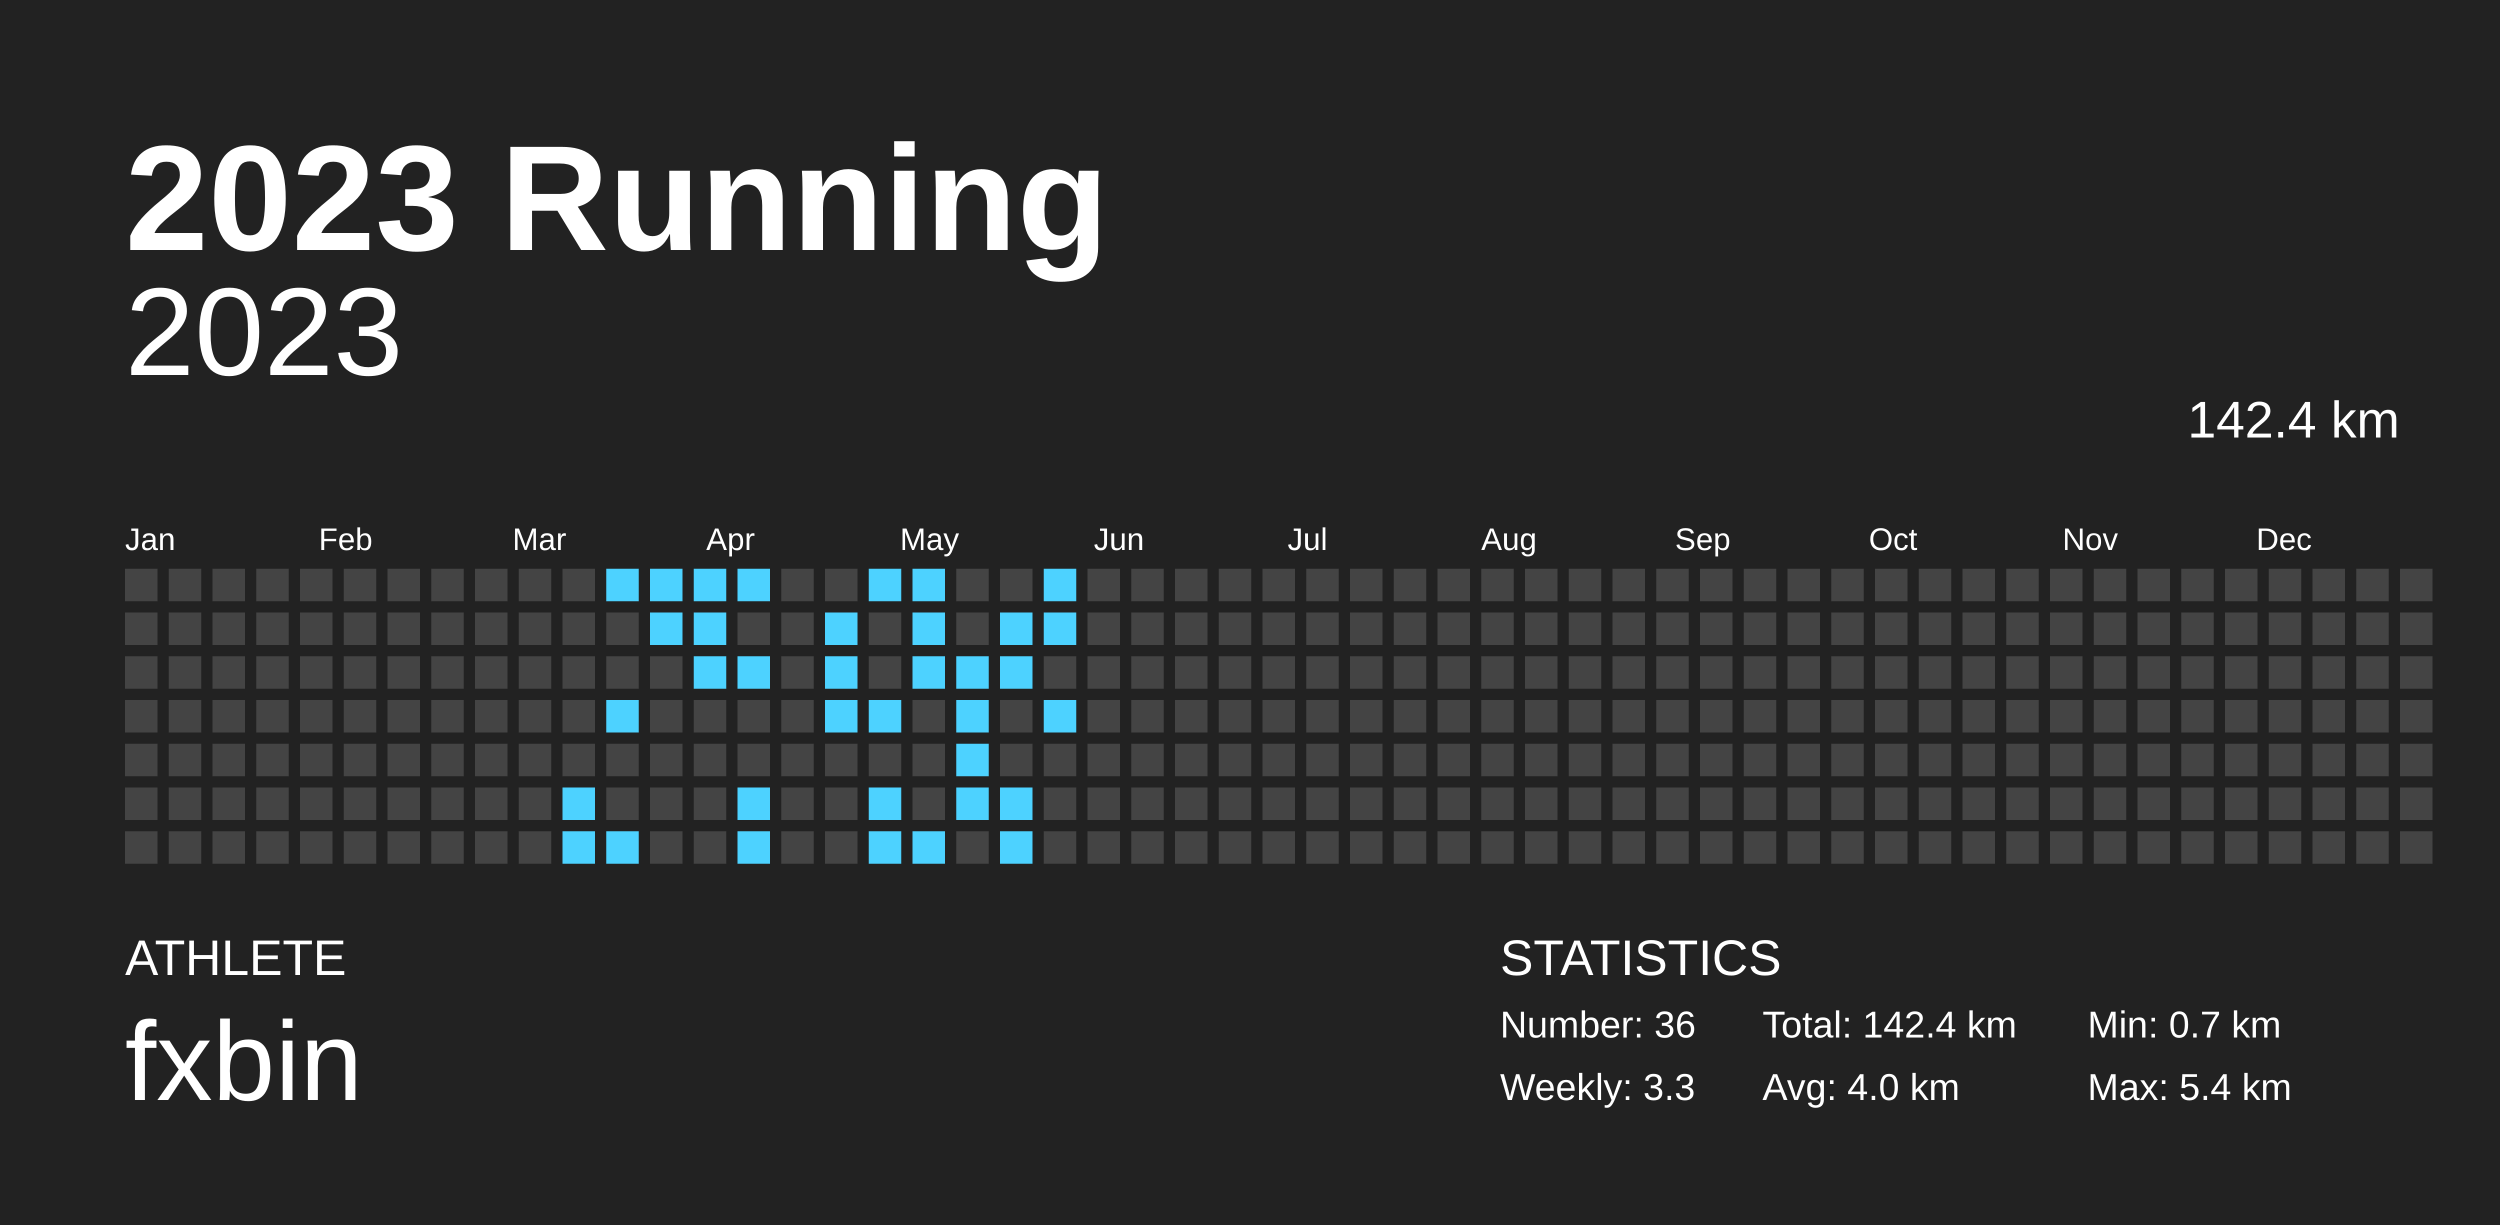
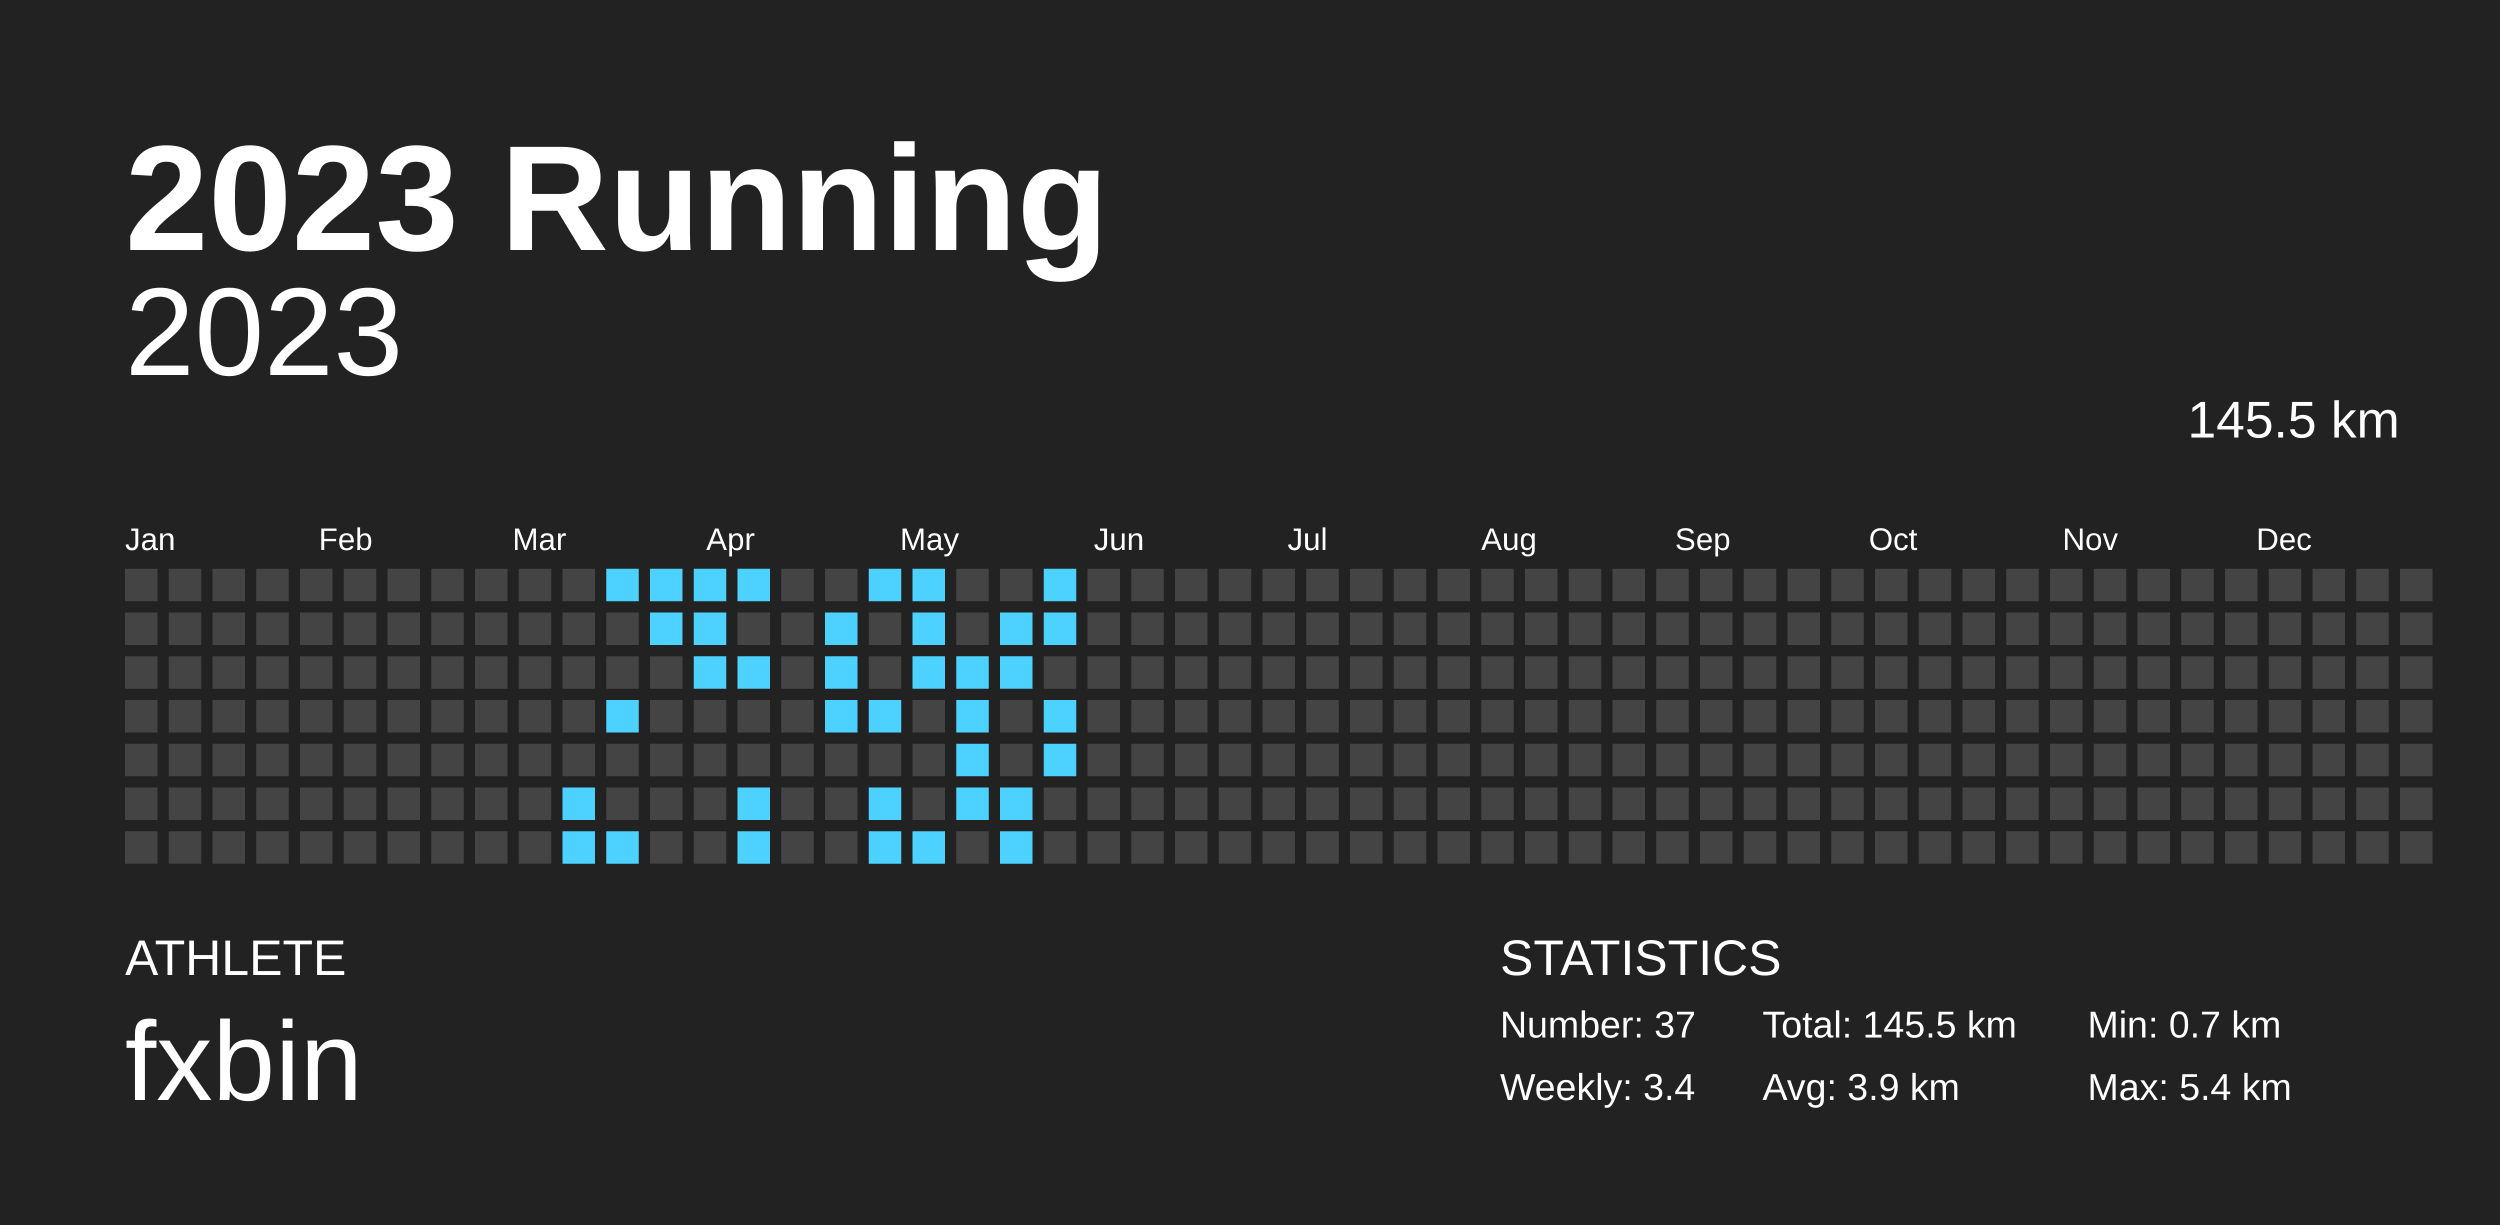
<svg xmlns="http://www.w3.org/2000/svg" baseProfile="full" height="98mm" version="1.1" viewBox="0,0,200,98" width="200mm">
  <defs />
  <rect fill="#222222" height="98" width="200" x="0" y="0" />
  <text fill="#FFFFFF" style="font-size:12px; font-family:Arial; font-weight:bold;" x="10" y="20">2023 Running</text>
  <text fill="#FFFFFF" style="font-size:4px; font-family:Arial" x="10" y="78">ATHLETE</text>
  <text fill="#FFFFFF" style="font-size:9px; font-family:Arial" x="10" y="88">fxbin</text>
  <text fill="#FFFFFF" style="font-size:4px; font-family:Arial" x="120" y="78">STATISTICS</text>
-   <text fill="#FFFFFF" style="font-size:3px; font-family:Arial" x="120" y="83">Number: 36</text>
-   <text fill="#FFFFFF" style="font-size:3px; font-family:Arial" x="120" y="88">Weekly: 3.3</text>
-   <text fill="#FFFFFF" style="font-size:3px; font-family:Arial" x="141" y="83">Total: 142.4 km</text>
-   <text fill="#FFFFFF" style="font-size:3px; font-family:Arial" x="141" y="88">Avg: 4.0 km</text>
+   <text fill="#FFFFFF" style="font-size:3px; font-family:Arial" x="120" y="83">Number: 37</text>
+   <text fill="#FFFFFF" style="font-size:3px; font-family:Arial" x="120" y="88">Weekly: 3.4</text>
+   <text fill="#FFFFFF" style="font-size:3px; font-family:Arial" x="141" y="83">Total: 145.5 km</text>
+   <text fill="#FFFFFF" style="font-size:3px; font-family:Arial" x="141" y="88">Avg: 3.9 km</text>
  <text fill="#FFFFFF" style="font-size:3px; font-family:Arial" x="167" y="83">Min: 0.7 km</text>
  <text fill="#FFFFFF" style="font-size:3px; font-family:Arial" x="167" y="88">Max: 5.4 km</text>
  <text alignment-baseline="hanging" fill="#FFFFFF" style="font-size:10.0px; font-family:Arial;" x="10" y="30">2023</text>
-   <text alignment-baseline="hanging" fill="#FFFFFF" style="font-size:4.125px; font-family:Arial;" x="175" y="35">142.4 km</text>
+   <text alignment-baseline="hanging" fill="#FFFFFF" style="font-size:4.125px; font-family:Arial;" x="175" y="35">145.5 km</text>
  <text fill="#FFFFFF" style="font-size:2.5px; font-family:Arial" x="10.0" y="44">Jan</text>
  <text fill="#FFFFFF" style="font-size:2.5px; font-family:Arial" x="25.5" y="44">Feb</text>
  <text fill="#FFFFFF" style="font-size:2.5px; font-family:Arial" x="41.0" y="44">Mar</text>
  <text fill="#FFFFFF" style="font-size:2.5px; font-family:Arial" x="56.5" y="44">Apr</text>
  <text fill="#FFFFFF" style="font-size:2.5px; font-family:Arial" x="72.0" y="44">May</text>
  <text fill="#FFFFFF" style="font-size:2.5px; font-family:Arial" x="87.5" y="44">Jun</text>
  <text fill="#FFFFFF" style="font-size:2.5px; font-family:Arial" x="103.0" y="44">Jul</text>
  <text fill="#FFFFFF" style="font-size:2.5px; font-family:Arial" x="118.5" y="44">Aug</text>
  <text fill="#FFFFFF" style="font-size:2.5px; font-family:Arial" x="134.0" y="44">Sep</text>
  <text fill="#FFFFFF" style="font-size:2.5px; font-family:Arial" x="149.5" y="44">Oct</text>
  <text fill="#FFFFFF" style="font-size:2.5px; font-family:Arial" x="165.0" y="44">Nov</text>
  <text fill="#FFFFFF" style="font-size:2.5px; font-family:Arial" x="180.5" y="44">Dec</text>
  <rect fill="#444444" height="2.6" width="2.6" x="10.0" y="45.5" />
  <rect fill="#444444" height="2.6" width="2.6" x="10.0" y="49.0" />
  <rect fill="#444444" height="2.6" width="2.6" x="10.0" y="52.5" />
  <rect fill="#444444" height="2.6" width="2.6" x="10.0" y="56.0" />
  <rect fill="#444444" height="2.6" width="2.6" x="10.0" y="59.5" />
  <rect fill="#444444" height="2.6" width="2.6" x="10.0" y="63.0" />
  <rect fill="#444444" height="2.6" width="2.6" x="10.0" y="66.5" />
  <rect fill="#444444" height="2.6" width="2.6" x="13.5" y="45.5" />
  <rect fill="#444444" height="2.6" width="2.6" x="13.5" y="49.0" />
  <rect fill="#444444" height="2.6" width="2.6" x="13.5" y="52.5" />
  <rect fill="#444444" height="2.6" width="2.6" x="13.5" y="56.0" />
  <rect fill="#444444" height="2.6" width="2.6" x="13.5" y="59.5" />
  <rect fill="#444444" height="2.6" width="2.6" x="13.5" y="63.0" />
  <rect fill="#444444" height="2.6" width="2.6" x="13.5" y="66.5" />
  <rect fill="#444444" height="2.6" width="2.6" x="17.0" y="45.5" />
  <rect fill="#444444" height="2.6" width="2.6" x="17.0" y="49.0" />
  <rect fill="#444444" height="2.6" width="2.6" x="17.0" y="52.5" />
  <rect fill="#444444" height="2.6" width="2.6" x="17.0" y="56.0" />
  <rect fill="#444444" height="2.6" width="2.6" x="17.0" y="59.5" />
  <rect fill="#444444" height="2.6" width="2.6" x="17.0" y="63.0" />
  <rect fill="#444444" height="2.6" width="2.6" x="17.0" y="66.5" />
  <rect fill="#444444" height="2.6" width="2.6" x="20.5" y="45.5" />
  <rect fill="#444444" height="2.6" width="2.6" x="20.5" y="49.0" />
  <rect fill="#444444" height="2.6" width="2.6" x="20.5" y="52.5" />
  <rect fill="#444444" height="2.6" width="2.6" x="20.5" y="56.0" />
  <rect fill="#444444" height="2.6" width="2.6" x="20.5" y="59.5" />
  <rect fill="#444444" height="2.6" width="2.6" x="20.5" y="63.0" />
  <rect fill="#444444" height="2.6" width="2.6" x="20.5" y="66.5" />
  <rect fill="#444444" height="2.6" width="2.6" x="24.0" y="45.5" />
  <rect fill="#444444" height="2.6" width="2.6" x="24.0" y="49.0" />
  <rect fill="#444444" height="2.6" width="2.6" x="24.0" y="52.5" />
  <rect fill="#444444" height="2.6" width="2.6" x="24.0" y="56.0" />
  <rect fill="#444444" height="2.6" width="2.6" x="24.0" y="59.5" />
  <rect fill="#444444" height="2.6" width="2.6" x="24.0" y="63.0" />
  <rect fill="#444444" height="2.6" width="2.6" x="24.0" y="66.5" />
  <rect fill="#444444" height="2.6" width="2.6" x="27.5" y="45.5" />
  <rect fill="#444444" height="2.6" width="2.6" x="27.5" y="49.0" />
  <rect fill="#444444" height="2.6" width="2.6" x="27.5" y="52.5" />
  <rect fill="#444444" height="2.6" width="2.6" x="27.5" y="56.0" />
  <rect fill="#444444" height="2.6" width="2.6" x="27.5" y="59.5" />
  <rect fill="#444444" height="2.6" width="2.6" x="27.5" y="63.0" />
  <rect fill="#444444" height="2.6" width="2.6" x="27.5" y="66.5" />
  <rect fill="#444444" height="2.6" width="2.6" x="31.0" y="45.5" />
  <rect fill="#444444" height="2.6" width="2.6" x="31.0" y="49.0" />
  <rect fill="#444444" height="2.6" width="2.6" x="31.0" y="52.5" />
  <rect fill="#444444" height="2.6" width="2.6" x="31.0" y="56.0" />
  <rect fill="#444444" height="2.6" width="2.6" x="31.0" y="59.5" />
  <rect fill="#444444" height="2.6" width="2.6" x="31.0" y="63.0" />
  <rect fill="#444444" height="2.6" width="2.6" x="31.0" y="66.5" />
  <rect fill="#444444" height="2.6" width="2.6" x="34.5" y="45.5" />
  <rect fill="#444444" height="2.6" width="2.6" x="34.5" y="49.0" />
  <rect fill="#444444" height="2.6" width="2.6" x="34.5" y="52.5" />
  <rect fill="#444444" height="2.6" width="2.6" x="34.5" y="56.0" />
  <rect fill="#444444" height="2.6" width="2.6" x="34.5" y="59.5" />
  <rect fill="#444444" height="2.6" width="2.6" x="34.5" y="63.0" />
  <rect fill="#444444" height="2.6" width="2.6" x="34.5" y="66.5" />
  <rect fill="#444444" height="2.6" width="2.6" x="38.0" y="45.5" />
  <rect fill="#444444" height="2.6" width="2.6" x="38.0" y="49.0" />
  <rect fill="#444444" height="2.6" width="2.6" x="38.0" y="52.5" />
  <rect fill="#444444" height="2.6" width="2.6" x="38.0" y="56.0" />
  <rect fill="#444444" height="2.6" width="2.6" x="38.0" y="59.5" />
  <rect fill="#444444" height="2.6" width="2.6" x="38.0" y="63.0" />
  <rect fill="#444444" height="2.6" width="2.6" x="38.0" y="66.5" />
  <rect fill="#444444" height="2.6" width="2.6" x="41.5" y="45.5" />
  <rect fill="#444444" height="2.6" width="2.6" x="41.5" y="49.0" />
  <rect fill="#444444" height="2.6" width="2.6" x="41.5" y="52.5" />
  <rect fill="#444444" height="2.6" width="2.6" x="41.5" y="56.0" />
  <rect fill="#444444" height="2.6" width="2.6" x="41.5" y="59.5" />
  <rect fill="#444444" height="2.6" width="2.6" x="41.5" y="63.0" />
  <rect fill="#444444" height="2.6" width="2.6" x="41.5" y="66.5" />
  <rect fill="#444444" height="2.6" width="2.6" x="45.0" y="45.5" />
  <rect fill="#444444" height="2.6" width="2.6" x="45.0" y="49.0" />
  <rect fill="#444444" height="2.6" width="2.6" x="45.0" y="52.5" />
  <rect fill="#444444" height="2.6" width="2.6" x="45.0" y="56.0" />
  <rect fill="#444444" height="2.6" width="2.6" x="45.0" y="59.5" />
  <rect fill="#4dd2ff" height="2.6" width="2.6" x="45.0" y="63.0" />
  <rect fill="#4dd2ff" height="2.6" width="2.6" x="45.0" y="66.5" />
  <rect fill="#4dd2ff" height="2.6" width="2.6" x="48.5" y="45.5" />
  <rect fill="#444444" height="2.6" width="2.6" x="48.5" y="49.0" />
  <rect fill="#444444" height="2.6" width="2.6" x="48.5" y="52.5" />
  <rect fill="#4dd2ff" height="2.6" width="2.6" x="48.5" y="56.0" />
  <rect fill="#444444" height="2.6" width="2.6" x="48.5" y="59.5" />
  <rect fill="#444444" height="2.6" width="2.6" x="48.5" y="63.0" />
  <rect fill="#4dd2ff" height="2.6" width="2.6" x="48.5" y="66.5" />
  <rect fill="#4dd2ff" height="2.6" width="2.6" x="52.0" y="45.5" />
  <rect fill="#4dd2ff" height="2.6" width="2.6" x="52.0" y="49.0" />
  <rect fill="#444444" height="2.6" width="2.6" x="52.0" y="52.5" />
  <rect fill="#444444" height="2.6" width="2.6" x="52.0" y="56.0" />
  <rect fill="#444444" height="2.6" width="2.6" x="52.0" y="59.5" />
  <rect fill="#444444" height="2.6" width="2.6" x="52.0" y="63.0" />
  <rect fill="#444444" height="2.6" width="2.6" x="52.0" y="66.5" />
  <rect fill="#4dd2ff" height="2.6" width="2.6" x="55.5" y="45.5" />
  <rect fill="#4dd2ff" height="2.6" width="2.6" x="55.5" y="49.0" />
  <rect fill="#4dd2ff" height="2.6" width="2.6" x="55.5" y="52.5" />
  <rect fill="#444444" height="2.6" width="2.6" x="55.5" y="56.0" />
  <rect fill="#444444" height="2.6" width="2.6" x="55.5" y="59.5" />
  <rect fill="#444444" height="2.6" width="2.6" x="55.5" y="63.0" />
  <rect fill="#444444" height="2.6" width="2.6" x="55.5" y="66.5" />
  <rect fill="#4dd2ff" height="2.6" width="2.6" x="59.0" y="45.5" />
  <rect fill="#444444" height="2.6" width="2.6" x="59.0" y="49.0" />
  <rect fill="#4dd2ff" height="2.6" width="2.6" x="59.0" y="52.5" />
  <rect fill="#444444" height="2.6" width="2.6" x="59.0" y="56.0" />
  <rect fill="#444444" height="2.6" width="2.6" x="59.0" y="59.5" />
  <rect fill="#4dd2ff" height="2.6" width="2.6" x="59.0" y="63.0" />
  <rect fill="#4dd2ff" height="2.6" width="2.6" x="59.0" y="66.5" />
  <rect fill="#444444" height="2.6" width="2.6" x="62.5" y="45.5" />
  <rect fill="#444444" height="2.6" width="2.6" x="62.5" y="49.0" />
  <rect fill="#444444" height="2.6" width="2.6" x="62.5" y="52.5" />
  <rect fill="#444444" height="2.6" width="2.6" x="62.5" y="56.0" />
  <rect fill="#444444" height="2.6" width="2.6" x="62.5" y="59.5" />
  <rect fill="#444444" height="2.6" width="2.6" x="62.5" y="63.0" />
  <rect fill="#444444" height="2.6" width="2.6" x="62.5" y="66.5" />
  <rect fill="#444444" height="2.6" width="2.6" x="66.0" y="45.5" />
  <rect fill="#4dd2ff" height="2.6" width="2.6" x="66.0" y="49.0" />
  <rect fill="#4dd2ff" height="2.6" width="2.6" x="66.0" y="52.5" />
  <rect fill="#4dd2ff" height="2.6" width="2.6" x="66.0" y="56.0" />
  <rect fill="#444444" height="2.6" width="2.6" x="66.0" y="59.5" />
  <rect fill="#444444" height="2.6" width="2.6" x="66.0" y="63.0" />
  <rect fill="#444444" height="2.6" width="2.6" x="66.0" y="66.5" />
  <rect fill="#4dd2ff" height="2.6" width="2.6" x="69.5" y="45.5" />
  <rect fill="#444444" height="2.6" width="2.6" x="69.5" y="49.0" />
  <rect fill="#444444" height="2.6" width="2.6" x="69.5" y="52.5" />
  <rect fill="#4dd2ff" height="2.6" width="2.6" x="69.5" y="56.0" />
  <rect fill="#444444" height="2.6" width="2.6" x="69.5" y="59.5" />
  <rect fill="#4dd2ff" height="2.6" width="2.6" x="69.5" y="63.0" />
  <rect fill="#4dd2ff" height="2.6" width="2.6" x="69.5" y="66.5" />
  <rect fill="#4dd2ff" height="2.6" width="2.6" x="73.0" y="45.5" />
  <rect fill="#4dd2ff" height="2.6" width="2.6" x="73.0" y="49.0" />
  <rect fill="#4dd2ff" height="2.6" width="2.6" x="73.0" y="52.5" />
  <rect fill="#444444" height="2.6" width="2.6" x="73.0" y="56.0" />
  <rect fill="#444444" height="2.6" width="2.6" x="73.0" y="59.5" />
  <rect fill="#444444" height="2.6" width="2.6" x="73.0" y="63.0" />
  <rect fill="#4dd2ff" height="2.6" width="2.6" x="73.0" y="66.5" />
  <rect fill="#444444" height="2.6" width="2.6" x="76.5" y="45.5" />
  <rect fill="#444444" height="2.6" width="2.6" x="76.5" y="49.0" />
  <rect fill="#4dd2ff" height="2.6" width="2.6" x="76.5" y="52.5" />
  <rect fill="#4dd2ff" height="2.6" width="2.6" x="76.5" y="56.0" />
  <rect fill="#4dd2ff" height="2.6" width="2.6" x="76.5" y="59.5" />
  <rect fill="#4dd2ff" height="2.6" width="2.6" x="76.5" y="63.0" />
  <rect fill="#444444" height="2.6" width="2.6" x="76.5" y="66.5" />
  <rect fill="#444444" height="2.6" width="2.6" x="80.0" y="45.5" />
  <rect fill="#4dd2ff" height="2.6" width="2.6" x="80.0" y="49.0" />
  <rect fill="#4dd2ff" height="2.6" width="2.6" x="80.0" y="52.5" />
  <rect fill="#444444" height="2.6" width="2.6" x="80.0" y="56.0" />
  <rect fill="#444444" height="2.6" width="2.6" x="80.0" y="59.5" />
  <rect fill="#4dd2ff" height="2.6" width="2.6" x="80.0" y="63.0" />
  <rect fill="#4dd2ff" height="2.6" width="2.6" x="80.0" y="66.5" />
  <rect fill="#4dd2ff" height="2.6" width="2.6" x="83.5" y="45.5" />
  <rect fill="#4dd2ff" height="2.6" width="2.6" x="83.5" y="49.0" />
  <rect fill="#444444" height="2.6" width="2.6" x="83.5" y="52.5" />
  <rect fill="#4dd2ff" height="2.6" width="2.6" x="83.5" y="56.0" />
-   <rect fill="#444444" height="2.6" width="2.6" x="83.5" y="59.5" />
+   <rect fill="#4dd2ff" height="2.6" width="2.6" x="83.5" y="59.5" />
  <rect fill="#444444" height="2.6" width="2.6" x="83.5" y="63.0" />
  <rect fill="#444444" height="2.6" width="2.6" x="83.5" y="66.5" />
  <rect fill="#444444" height="2.6" width="2.6" x="87.0" y="45.5" />
  <rect fill="#444444" height="2.6" width="2.6" x="87.0" y="49.0" />
  <rect fill="#444444" height="2.6" width="2.6" x="87.0" y="52.5" />
  <rect fill="#444444" height="2.6" width="2.6" x="87.0" y="56.0" />
  <rect fill="#444444" height="2.6" width="2.6" x="87.0" y="59.5" />
  <rect fill="#444444" height="2.6" width="2.6" x="87.0" y="63.0" />
  <rect fill="#444444" height="2.6" width="2.6" x="87.0" y="66.5" />
  <rect fill="#444444" height="2.6" width="2.6" x="90.5" y="45.5" />
  <rect fill="#444444" height="2.6" width="2.6" x="90.5" y="49.0" />
  <rect fill="#444444" height="2.6" width="2.6" x="90.5" y="52.5" />
  <rect fill="#444444" height="2.6" width="2.6" x="90.5" y="56.0" />
  <rect fill="#444444" height="2.6" width="2.6" x="90.5" y="59.5" />
  <rect fill="#444444" height="2.6" width="2.6" x="90.5" y="63.0" />
  <rect fill="#444444" height="2.6" width="2.6" x="90.5" y="66.5" />
  <rect fill="#444444" height="2.6" width="2.6" x="94.0" y="45.5" />
  <rect fill="#444444" height="2.6" width="2.6" x="94.0" y="49.0" />
  <rect fill="#444444" height="2.6" width="2.6" x="94.0" y="52.5" />
  <rect fill="#444444" height="2.6" width="2.6" x="94.0" y="56.0" />
  <rect fill="#444444" height="2.6" width="2.6" x="94.0" y="59.5" />
  <rect fill="#444444" height="2.6" width="2.6" x="94.0" y="63.0" />
  <rect fill="#444444" height="2.6" width="2.6" x="94.0" y="66.5" />
  <rect fill="#444444" height="2.6" width="2.6" x="97.5" y="45.5" />
  <rect fill="#444444" height="2.6" width="2.6" x="97.5" y="49.0" />
  <rect fill="#444444" height="2.6" width="2.6" x="97.5" y="52.5" />
  <rect fill="#444444" height="2.6" width="2.6" x="97.5" y="56.0" />
  <rect fill="#444444" height="2.6" width="2.6" x="97.5" y="59.5" />
  <rect fill="#444444" height="2.6" width="2.6" x="97.5" y="63.0" />
  <rect fill="#444444" height="2.6" width="2.6" x="97.5" y="66.5" />
  <rect fill="#444444" height="2.6" width="2.6" x="101.0" y="45.5" />
  <rect fill="#444444" height="2.6" width="2.6" x="101.0" y="49.0" />
  <rect fill="#444444" height="2.6" width="2.6" x="101.0" y="52.5" />
  <rect fill="#444444" height="2.6" width="2.6" x="101.0" y="56.0" />
  <rect fill="#444444" height="2.6" width="2.6" x="101.0" y="59.5" />
  <rect fill="#444444" height="2.6" width="2.6" x="101.0" y="63.0" />
  <rect fill="#444444" height="2.6" width="2.6" x="101.0" y="66.5" />
  <rect fill="#444444" height="2.6" width="2.6" x="104.5" y="45.5" />
  <rect fill="#444444" height="2.6" width="2.6" x="104.5" y="49.0" />
  <rect fill="#444444" height="2.6" width="2.6" x="104.5" y="52.5" />
  <rect fill="#444444" height="2.6" width="2.6" x="104.5" y="56.0" />
  <rect fill="#444444" height="2.6" width="2.6" x="104.5" y="59.5" />
  <rect fill="#444444" height="2.6" width="2.6" x="104.5" y="63.0" />
  <rect fill="#444444" height="2.6" width="2.6" x="104.5" y="66.5" />
  <rect fill="#444444" height="2.6" width="2.6" x="108.0" y="45.5" />
  <rect fill="#444444" height="2.6" width="2.6" x="108.0" y="49.0" />
  <rect fill="#444444" height="2.6" width="2.6" x="108.0" y="52.5" />
  <rect fill="#444444" height="2.6" width="2.6" x="108.0" y="56.0" />
  <rect fill="#444444" height="2.6" width="2.6" x="108.0" y="59.5" />
  <rect fill="#444444" height="2.6" width="2.6" x="108.0" y="63.0" />
  <rect fill="#444444" height="2.6" width="2.6" x="108.0" y="66.5" />
  <rect fill="#444444" height="2.6" width="2.6" x="111.5" y="45.5" />
  <rect fill="#444444" height="2.6" width="2.6" x="111.5" y="49.0" />
  <rect fill="#444444" height="2.6" width="2.6" x="111.5" y="52.5" />
  <rect fill="#444444" height="2.6" width="2.6" x="111.5" y="56.0" />
  <rect fill="#444444" height="2.6" width="2.6" x="111.5" y="59.5" />
  <rect fill="#444444" height="2.6" width="2.6" x="111.5" y="63.0" />
  <rect fill="#444444" height="2.6" width="2.6" x="111.5" y="66.5" />
  <rect fill="#444444" height="2.6" width="2.6" x="115.0" y="45.5" />
  <rect fill="#444444" height="2.6" width="2.6" x="115.0" y="49.0" />
  <rect fill="#444444" height="2.6" width="2.6" x="115.0" y="52.5" />
  <rect fill="#444444" height="2.6" width="2.6" x="115.0" y="56.0" />
  <rect fill="#444444" height="2.6" width="2.6" x="115.0" y="59.5" />
  <rect fill="#444444" height="2.6" width="2.6" x="115.0" y="63.0" />
  <rect fill="#444444" height="2.6" width="2.6" x="115.0" y="66.5" />
  <rect fill="#444444" height="2.6" width="2.6" x="118.5" y="45.5" />
  <rect fill="#444444" height="2.6" width="2.6" x="118.5" y="49.0" />
  <rect fill="#444444" height="2.6" width="2.6" x="118.5" y="52.5" />
  <rect fill="#444444" height="2.6" width="2.6" x="118.5" y="56.0" />
  <rect fill="#444444" height="2.6" width="2.6" x="118.5" y="59.5" />
  <rect fill="#444444" height="2.6" width="2.6" x="118.5" y="63.0" />
  <rect fill="#444444" height="2.6" width="2.6" x="118.5" y="66.5" />
  <rect fill="#444444" height="2.6" width="2.6" x="122.0" y="45.5" />
  <rect fill="#444444" height="2.6" width="2.6" x="122.0" y="49.0" />
  <rect fill="#444444" height="2.6" width="2.6" x="122.0" y="52.5" />
  <rect fill="#444444" height="2.6" width="2.6" x="122.0" y="56.0" />
  <rect fill="#444444" height="2.6" width="2.6" x="122.0" y="59.5" />
  <rect fill="#444444" height="2.6" width="2.6" x="122.0" y="63.0" />
  <rect fill="#444444" height="2.6" width="2.6" x="122.0" y="66.5" />
  <rect fill="#444444" height="2.6" width="2.6" x="125.5" y="45.5" />
  <rect fill="#444444" height="2.6" width="2.6" x="125.5" y="49.0" />
  <rect fill="#444444" height="2.6" width="2.6" x="125.5" y="52.5" />
  <rect fill="#444444" height="2.6" width="2.6" x="125.5" y="56.0" />
  <rect fill="#444444" height="2.6" width="2.6" x="125.5" y="59.5" />
  <rect fill="#444444" height="2.6" width="2.6" x="125.5" y="63.0" />
  <rect fill="#444444" height="2.6" width="2.6" x="125.5" y="66.5" />
  <rect fill="#444444" height="2.6" width="2.6" x="129.0" y="45.5" />
  <rect fill="#444444" height="2.6" width="2.6" x="129.0" y="49.0" />
  <rect fill="#444444" height="2.6" width="2.6" x="129.0" y="52.5" />
  <rect fill="#444444" height="2.6" width="2.6" x="129.0" y="56.0" />
  <rect fill="#444444" height="2.6" width="2.6" x="129.0" y="59.5" />
  <rect fill="#444444" height="2.6" width="2.6" x="129.0" y="63.0" />
  <rect fill="#444444" height="2.6" width="2.6" x="129.0" y="66.5" />
  <rect fill="#444444" height="2.6" width="2.6" x="132.5" y="45.5" />
  <rect fill="#444444" height="2.6" width="2.6" x="132.5" y="49.0" />
  <rect fill="#444444" height="2.6" width="2.6" x="132.5" y="52.5" />
  <rect fill="#444444" height="2.6" width="2.6" x="132.5" y="56.0" />
  <rect fill="#444444" height="2.6" width="2.6" x="132.5" y="59.5" />
  <rect fill="#444444" height="2.6" width="2.6" x="132.5" y="63.0" />
  <rect fill="#444444" height="2.6" width="2.6" x="132.5" y="66.5" />
  <rect fill="#444444" height="2.6" width="2.6" x="136.0" y="45.5" />
  <rect fill="#444444" height="2.6" width="2.6" x="136.0" y="49.0" />
  <rect fill="#444444" height="2.6" width="2.6" x="136.0" y="52.5" />
  <rect fill="#444444" height="2.6" width="2.6" x="136.0" y="56.0" />
  <rect fill="#444444" height="2.6" width="2.6" x="136.0" y="59.5" />
  <rect fill="#444444" height="2.6" width="2.6" x="136.0" y="63.0" />
  <rect fill="#444444" height="2.6" width="2.6" x="136.0" y="66.5" />
  <rect fill="#444444" height="2.6" width="2.6" x="139.5" y="45.5" />
  <rect fill="#444444" height="2.6" width="2.6" x="139.5" y="49.0" />
  <rect fill="#444444" height="2.6" width="2.6" x="139.5" y="52.5" />
  <rect fill="#444444" height="2.6" width="2.6" x="139.5" y="56.0" />
  <rect fill="#444444" height="2.6" width="2.6" x="139.5" y="59.5" />
  <rect fill="#444444" height="2.6" width="2.6" x="139.5" y="63.0" />
  <rect fill="#444444" height="2.6" width="2.6" x="139.5" y="66.5" />
  <rect fill="#444444" height="2.6" width="2.6" x="143.0" y="45.5" />
  <rect fill="#444444" height="2.6" width="2.6" x="143.0" y="49.0" />
  <rect fill="#444444" height="2.6" width="2.6" x="143.0" y="52.5" />
  <rect fill="#444444" height="2.6" width="2.6" x="143.0" y="56.0" />
  <rect fill="#444444" height="2.6" width="2.6" x="143.0" y="59.5" />
  <rect fill="#444444" height="2.6" width="2.6" x="143.0" y="63.0" />
  <rect fill="#444444" height="2.6" width="2.6" x="143.0" y="66.5" />
  <rect fill="#444444" height="2.6" width="2.6" x="146.5" y="45.5" />
  <rect fill="#444444" height="2.6" width="2.6" x="146.5" y="49.0" />
  <rect fill="#444444" height="2.6" width="2.6" x="146.5" y="52.5" />
  <rect fill="#444444" height="2.6" width="2.6" x="146.5" y="56.0" />
  <rect fill="#444444" height="2.6" width="2.6" x="146.5" y="59.5" />
  <rect fill="#444444" height="2.6" width="2.6" x="146.5" y="63.0" />
  <rect fill="#444444" height="2.6" width="2.6" x="146.5" y="66.5" />
  <rect fill="#444444" height="2.6" width="2.6" x="150.0" y="45.5" />
  <rect fill="#444444" height="2.6" width="2.6" x="150.0" y="49.0" />
  <rect fill="#444444" height="2.6" width="2.6" x="150.0" y="52.5" />
  <rect fill="#444444" height="2.6" width="2.6" x="150.0" y="56.0" />
  <rect fill="#444444" height="2.6" width="2.6" x="150.0" y="59.5" />
  <rect fill="#444444" height="2.6" width="2.6" x="150.0" y="63.0" />
  <rect fill="#444444" height="2.6" width="2.6" x="150.0" y="66.5" />
  <rect fill="#444444" height="2.6" width="2.6" x="153.5" y="45.5" />
  <rect fill="#444444" height="2.6" width="2.6" x="153.5" y="49.0" />
  <rect fill="#444444" height="2.6" width="2.6" x="153.5" y="52.5" />
  <rect fill="#444444" height="2.6" width="2.6" x="153.5" y="56.0" />
  <rect fill="#444444" height="2.6" width="2.6" x="153.5" y="59.5" />
  <rect fill="#444444" height="2.6" width="2.6" x="153.5" y="63.0" />
  <rect fill="#444444" height="2.6" width="2.6" x="153.5" y="66.5" />
  <rect fill="#444444" height="2.6" width="2.6" x="157.0" y="45.5" />
  <rect fill="#444444" height="2.6" width="2.6" x="157.0" y="49.0" />
  <rect fill="#444444" height="2.6" width="2.6" x="157.0" y="52.5" />
  <rect fill="#444444" height="2.6" width="2.6" x="157.0" y="56.0" />
  <rect fill="#444444" height="2.6" width="2.6" x="157.0" y="59.5" />
  <rect fill="#444444" height="2.6" width="2.6" x="157.0" y="63.0" />
  <rect fill="#444444" height="2.6" width="2.6" x="157.0" y="66.5" />
  <rect fill="#444444" height="2.6" width="2.6" x="160.5" y="45.5" />
  <rect fill="#444444" height="2.6" width="2.6" x="160.5" y="49.0" />
  <rect fill="#444444" height="2.6" width="2.6" x="160.5" y="52.5" />
  <rect fill="#444444" height="2.6" width="2.6" x="160.5" y="56.0" />
  <rect fill="#444444" height="2.6" width="2.6" x="160.5" y="59.5" />
  <rect fill="#444444" height="2.6" width="2.6" x="160.5" y="63.0" />
  <rect fill="#444444" height="2.6" width="2.6" x="160.5" y="66.5" />
  <rect fill="#444444" height="2.6" width="2.6" x="164.0" y="45.5" />
  <rect fill="#444444" height="2.6" width="2.6" x="164.0" y="49.0" />
  <rect fill="#444444" height="2.6" width="2.6" x="164.0" y="52.5" />
  <rect fill="#444444" height="2.6" width="2.6" x="164.0" y="56.0" />
  <rect fill="#444444" height="2.6" width="2.6" x="164.0" y="59.5" />
  <rect fill="#444444" height="2.6" width="2.6" x="164.0" y="63.0" />
  <rect fill="#444444" height="2.6" width="2.6" x="164.0" y="66.5" />
  <rect fill="#444444" height="2.6" width="2.6" x="167.5" y="45.5" />
  <rect fill="#444444" height="2.6" width="2.6" x="167.5" y="49.0" />
  <rect fill="#444444" height="2.6" width="2.6" x="167.5" y="52.5" />
  <rect fill="#444444" height="2.6" width="2.6" x="167.5" y="56.0" />
  <rect fill="#444444" height="2.6" width="2.6" x="167.5" y="59.5" />
  <rect fill="#444444" height="2.6" width="2.6" x="167.5" y="63.0" />
  <rect fill="#444444" height="2.6" width="2.6" x="167.5" y="66.5" />
  <rect fill="#444444" height="2.6" width="2.6" x="171.0" y="45.5" />
  <rect fill="#444444" height="2.6" width="2.6" x="171.0" y="49.0" />
  <rect fill="#444444" height="2.6" width="2.6" x="171.0" y="52.5" />
  <rect fill="#444444" height="2.6" width="2.6" x="171.0" y="56.0" />
  <rect fill="#444444" height="2.6" width="2.6" x="171.0" y="59.5" />
  <rect fill="#444444" height="2.6" width="2.6" x="171.0" y="63.0" />
  <rect fill="#444444" height="2.6" width="2.6" x="171.0" y="66.5" />
  <rect fill="#444444" height="2.6" width="2.6" x="174.5" y="45.5" />
  <rect fill="#444444" height="2.6" width="2.6" x="174.5" y="49.0" />
  <rect fill="#444444" height="2.6" width="2.6" x="174.5" y="52.5" />
  <rect fill="#444444" height="2.6" width="2.6" x="174.5" y="56.0" />
  <rect fill="#444444" height="2.6" width="2.6" x="174.5" y="59.5" />
  <rect fill="#444444" height="2.6" width="2.6" x="174.5" y="63.0" />
  <rect fill="#444444" height="2.6" width="2.6" x="174.5" y="66.5" />
  <rect fill="#444444" height="2.6" width="2.6" x="178.0" y="45.5" />
  <rect fill="#444444" height="2.6" width="2.6" x="178.0" y="49.0" />
  <rect fill="#444444" height="2.6" width="2.6" x="178.0" y="52.5" />
  <rect fill="#444444" height="2.6" width="2.6" x="178.0" y="56.0" />
  <rect fill="#444444" height="2.6" width="2.6" x="178.0" y="59.5" />
  <rect fill="#444444" height="2.6" width="2.6" x="178.0" y="63.0" />
  <rect fill="#444444" height="2.6" width="2.6" x="178.0" y="66.5" />
  <rect fill="#444444" height="2.6" width="2.6" x="181.5" y="45.5" />
  <rect fill="#444444" height="2.6" width="2.6" x="181.5" y="49.0" />
  <rect fill="#444444" height="2.6" width="2.6" x="181.5" y="52.5" />
  <rect fill="#444444" height="2.6" width="2.6" x="181.5" y="56.0" />
  <rect fill="#444444" height="2.6" width="2.6" x="181.5" y="59.5" />
  <rect fill="#444444" height="2.6" width="2.6" x="181.5" y="63.0" />
  <rect fill="#444444" height="2.6" width="2.6" x="181.5" y="66.5" />
  <rect fill="#444444" height="2.6" width="2.6" x="185.0" y="45.5" />
  <rect fill="#444444" height="2.6" width="2.6" x="185.0" y="49.0" />
  <rect fill="#444444" height="2.6" width="2.6" x="185.0" y="52.5" />
  <rect fill="#444444" height="2.6" width="2.6" x="185.0" y="56.0" />
  <rect fill="#444444" height="2.6" width="2.6" x="185.0" y="59.5" />
  <rect fill="#444444" height="2.6" width="2.6" x="185.0" y="63.0" />
  <rect fill="#444444" height="2.6" width="2.6" x="185.0" y="66.5" />
  <rect fill="#444444" height="2.6" width="2.6" x="188.5" y="45.5" />
  <rect fill="#444444" height="2.6" width="2.6" x="188.5" y="49.0" />
  <rect fill="#444444" height="2.6" width="2.6" x="188.5" y="52.5" />
  <rect fill="#444444" height="2.6" width="2.6" x="188.5" y="56.0" />
  <rect fill="#444444" height="2.6" width="2.6" x="188.5" y="59.5" />
  <rect fill="#444444" height="2.6" width="2.6" x="188.5" y="63.0" />
  <rect fill="#444444" height="2.6" width="2.6" x="188.5" y="66.5" />
  <rect fill="#444444" height="2.6" width="2.6" x="192.0" y="45.5" />
  <rect fill="#444444" height="2.6" width="2.6" x="192.0" y="49.0" />
  <rect fill="#444444" height="2.6" width="2.6" x="192.0" y="52.5" />
  <rect fill="#444444" height="2.6" width="2.6" x="192.0" y="56.0" />
  <rect fill="#444444" height="2.6" width="2.6" x="192.0" y="59.5" />
  <rect fill="#444444" height="2.6" width="2.6" x="192.0" y="63.0" />
  <rect fill="#444444" height="2.6" width="2.6" x="192.0" y="66.5" />
</svg>
